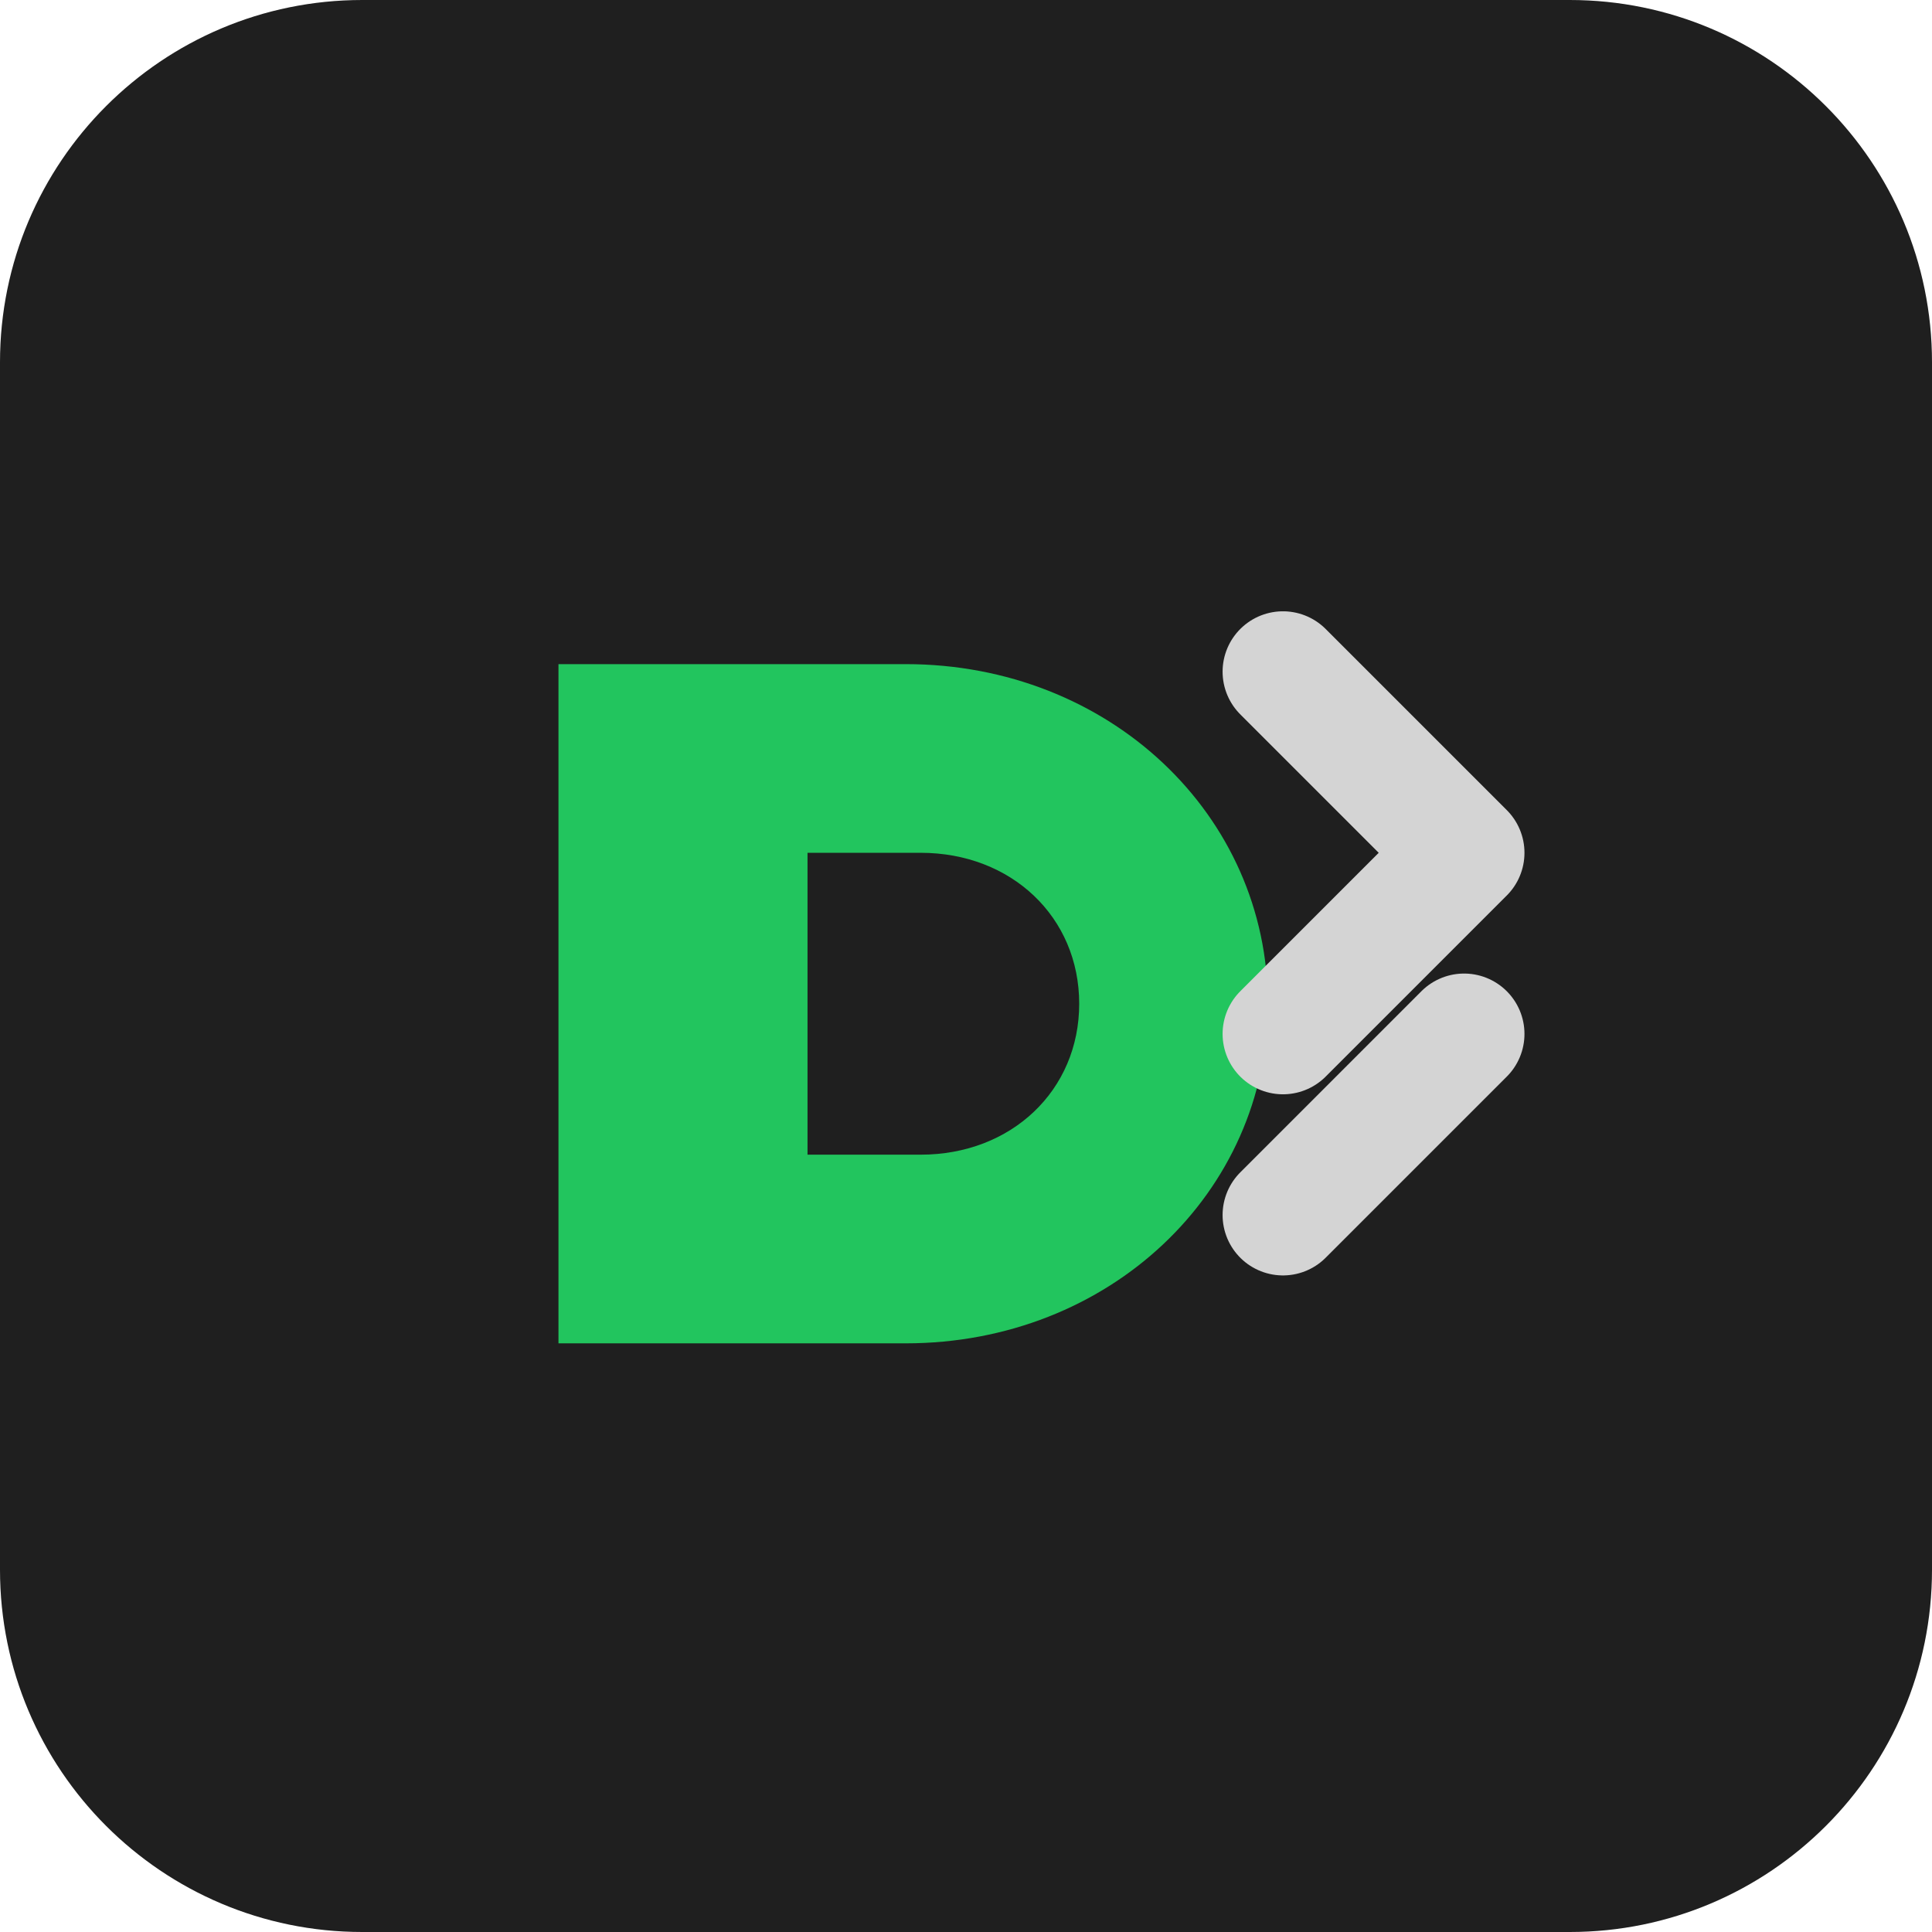
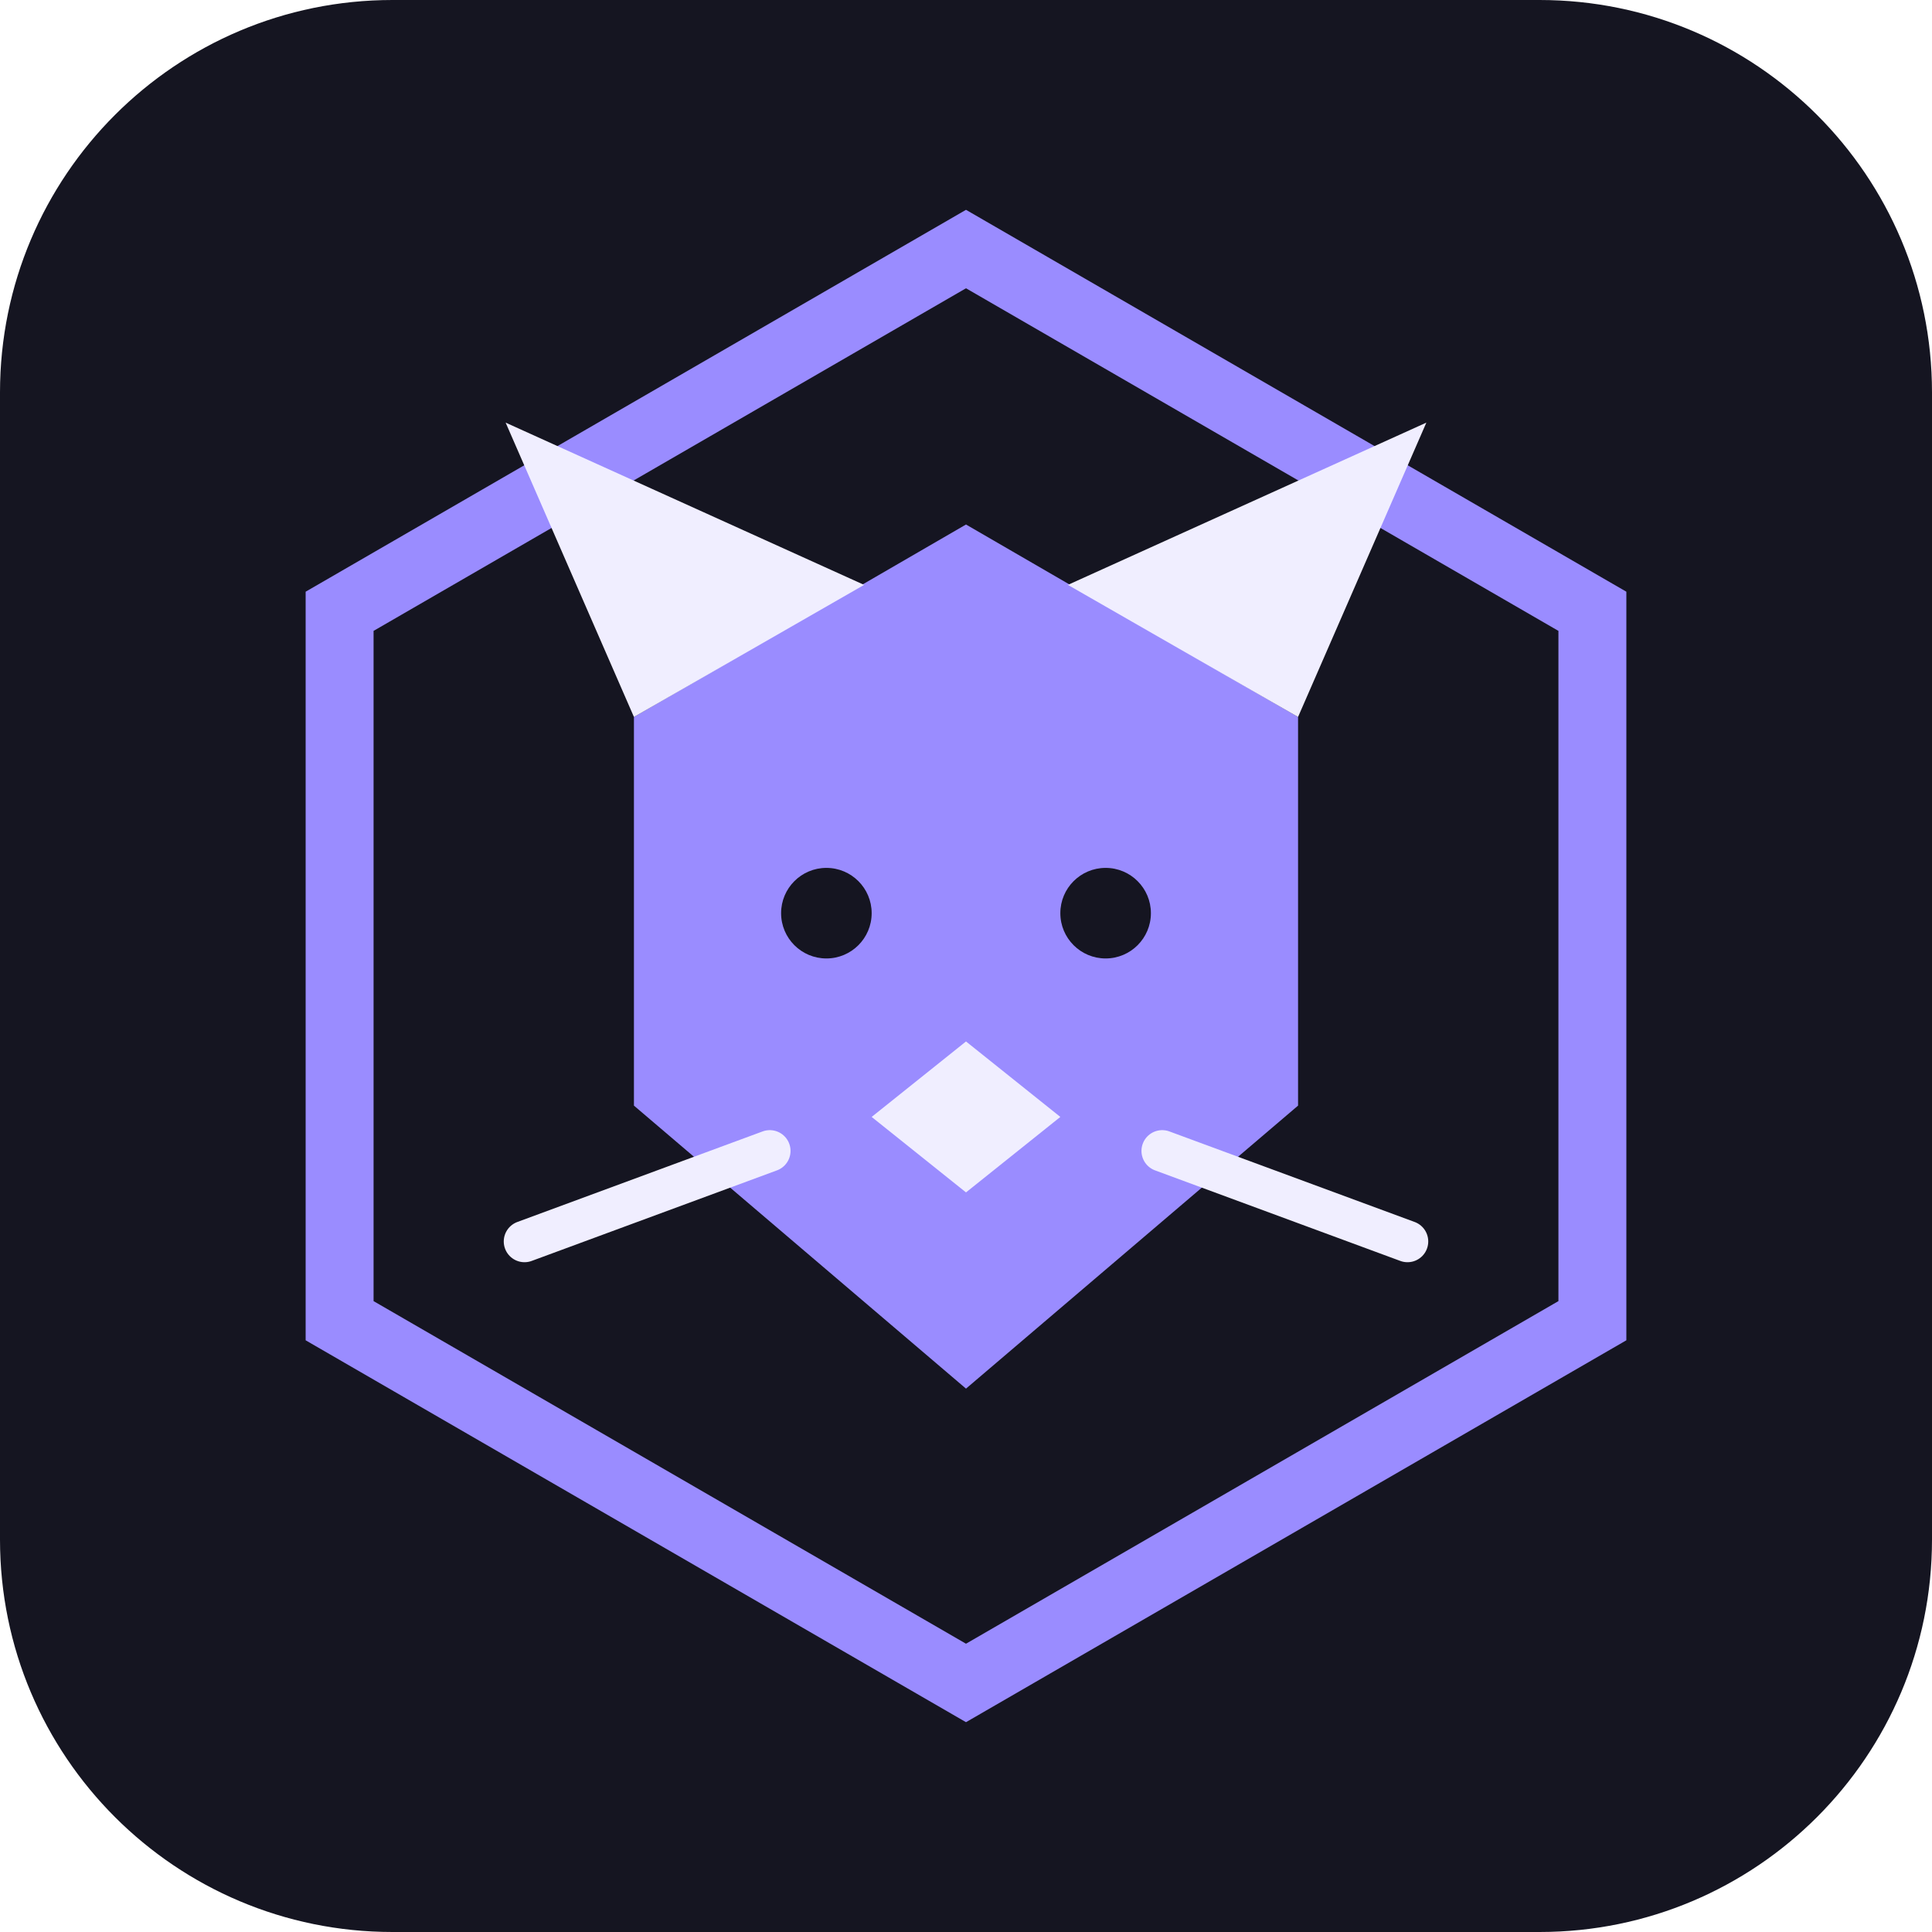
<svg xmlns="http://www.w3.org/2000/svg" viewBox="0 0 512 512" role="img" aria-label="Taskurotta icon">
-   <rect width="512" height="512" rx="96" fill="#1f1f1f" />
-   <path d="M148 176h92c54 0 96 40 96 90s-42 90-96 90h-92V176Z" fill="#22c55e" />
-   <path d="M214 226h30c24 0 42 17 42 40s-18 40-42 40h-30v-80Z" fill="#1f1f1f" />
-   <path d="M340 178l48 48-48 48" fill="none" stroke="#d4d4d4" stroke-width="32" stroke-linecap="round" stroke-linejoin="round" />
-   <path d="M340 322l48-48" fill="none" stroke="#d4d4d4" stroke-width="32" stroke-linecap="round" />
+   <rect width="512" height="512" rx="104" fill="#151521" />
+   <path d="m256 66 166 96v188l-166 96L90 350V162Z" fill="#151521" stroke="#9A8CFF" stroke-width="18" />
+   <path d="m168 190 88-51 88 51v103l-88 75-88-75Z" fill="#9A8CFF" />
+   <path d="m168 190-34-78 95 43m115 35 34-78-95 43" fill="#F0EEFF" />
+   <circle cx="219" cy="242" r="12" fill="#151521" />
+   <circle cx="293" cy="242" r="12" fill="#151521" />
+   <path d="m256 276 25 20-25 20-25-20Z" fill="#F0EEFF" />
+   <path d="m204 305-65 24m169-24 65 24" stroke="#F0EEFF" stroke-width="11" stroke-linecap="round" />
</svg>
